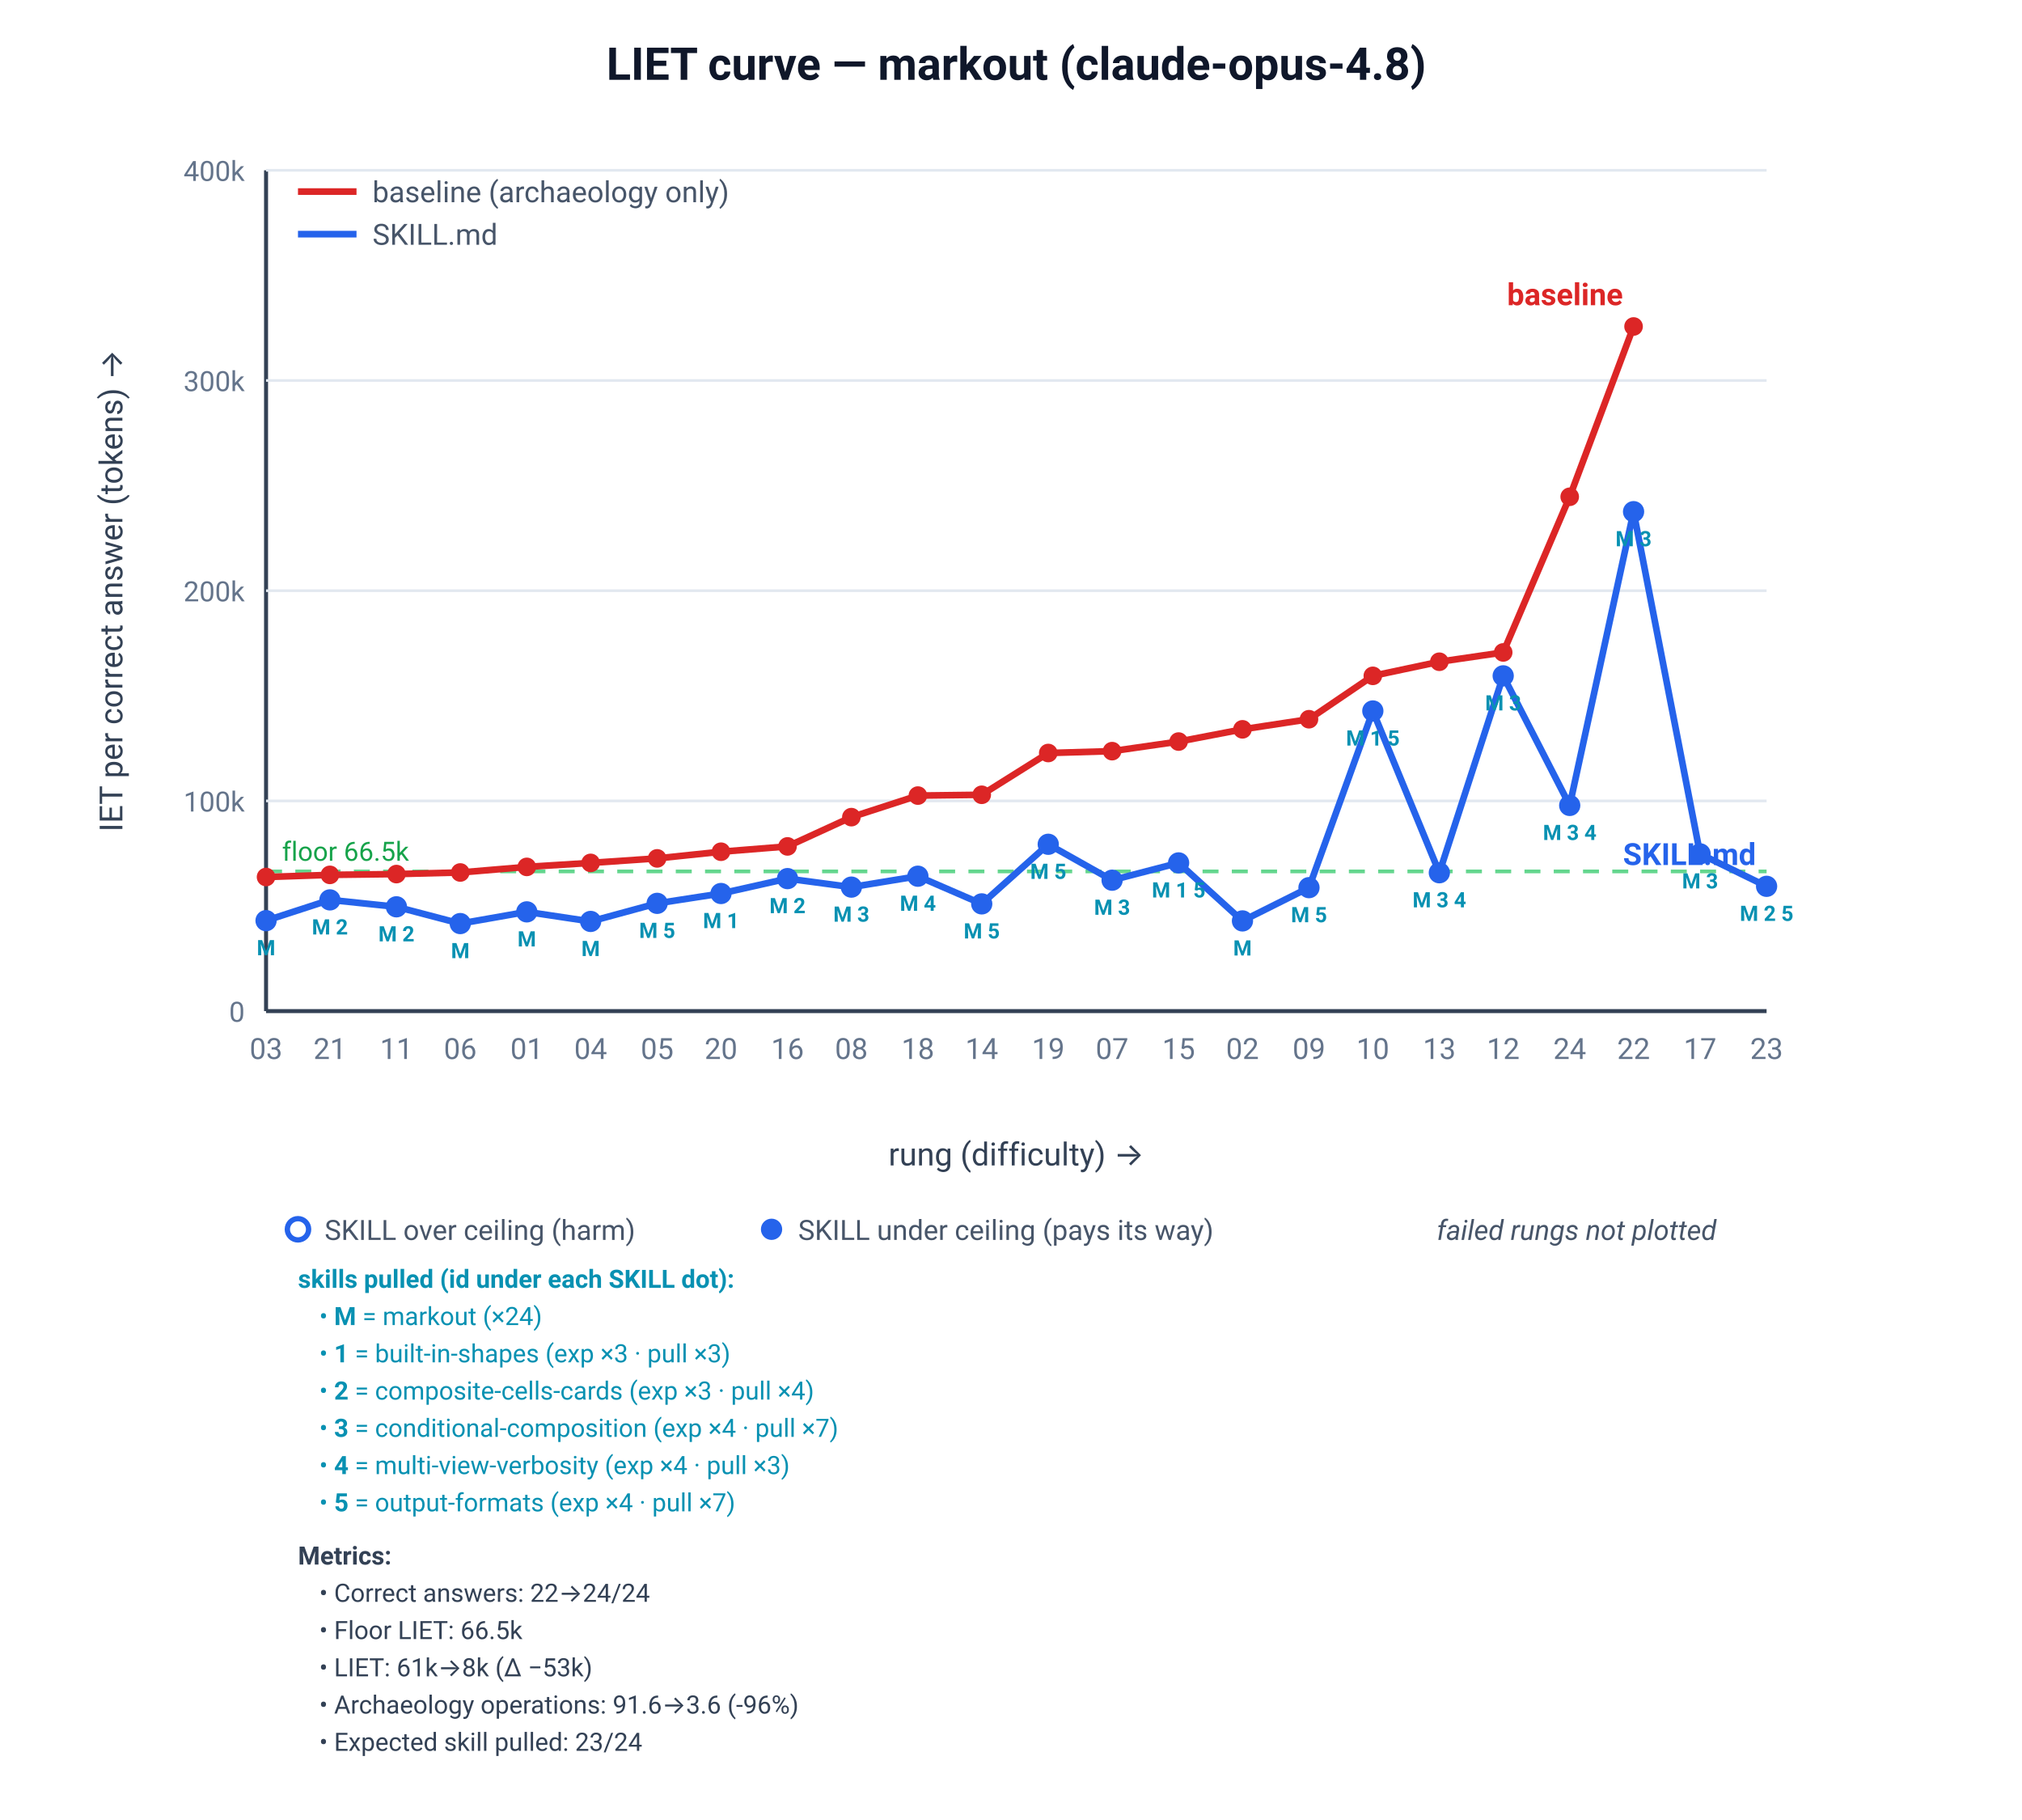
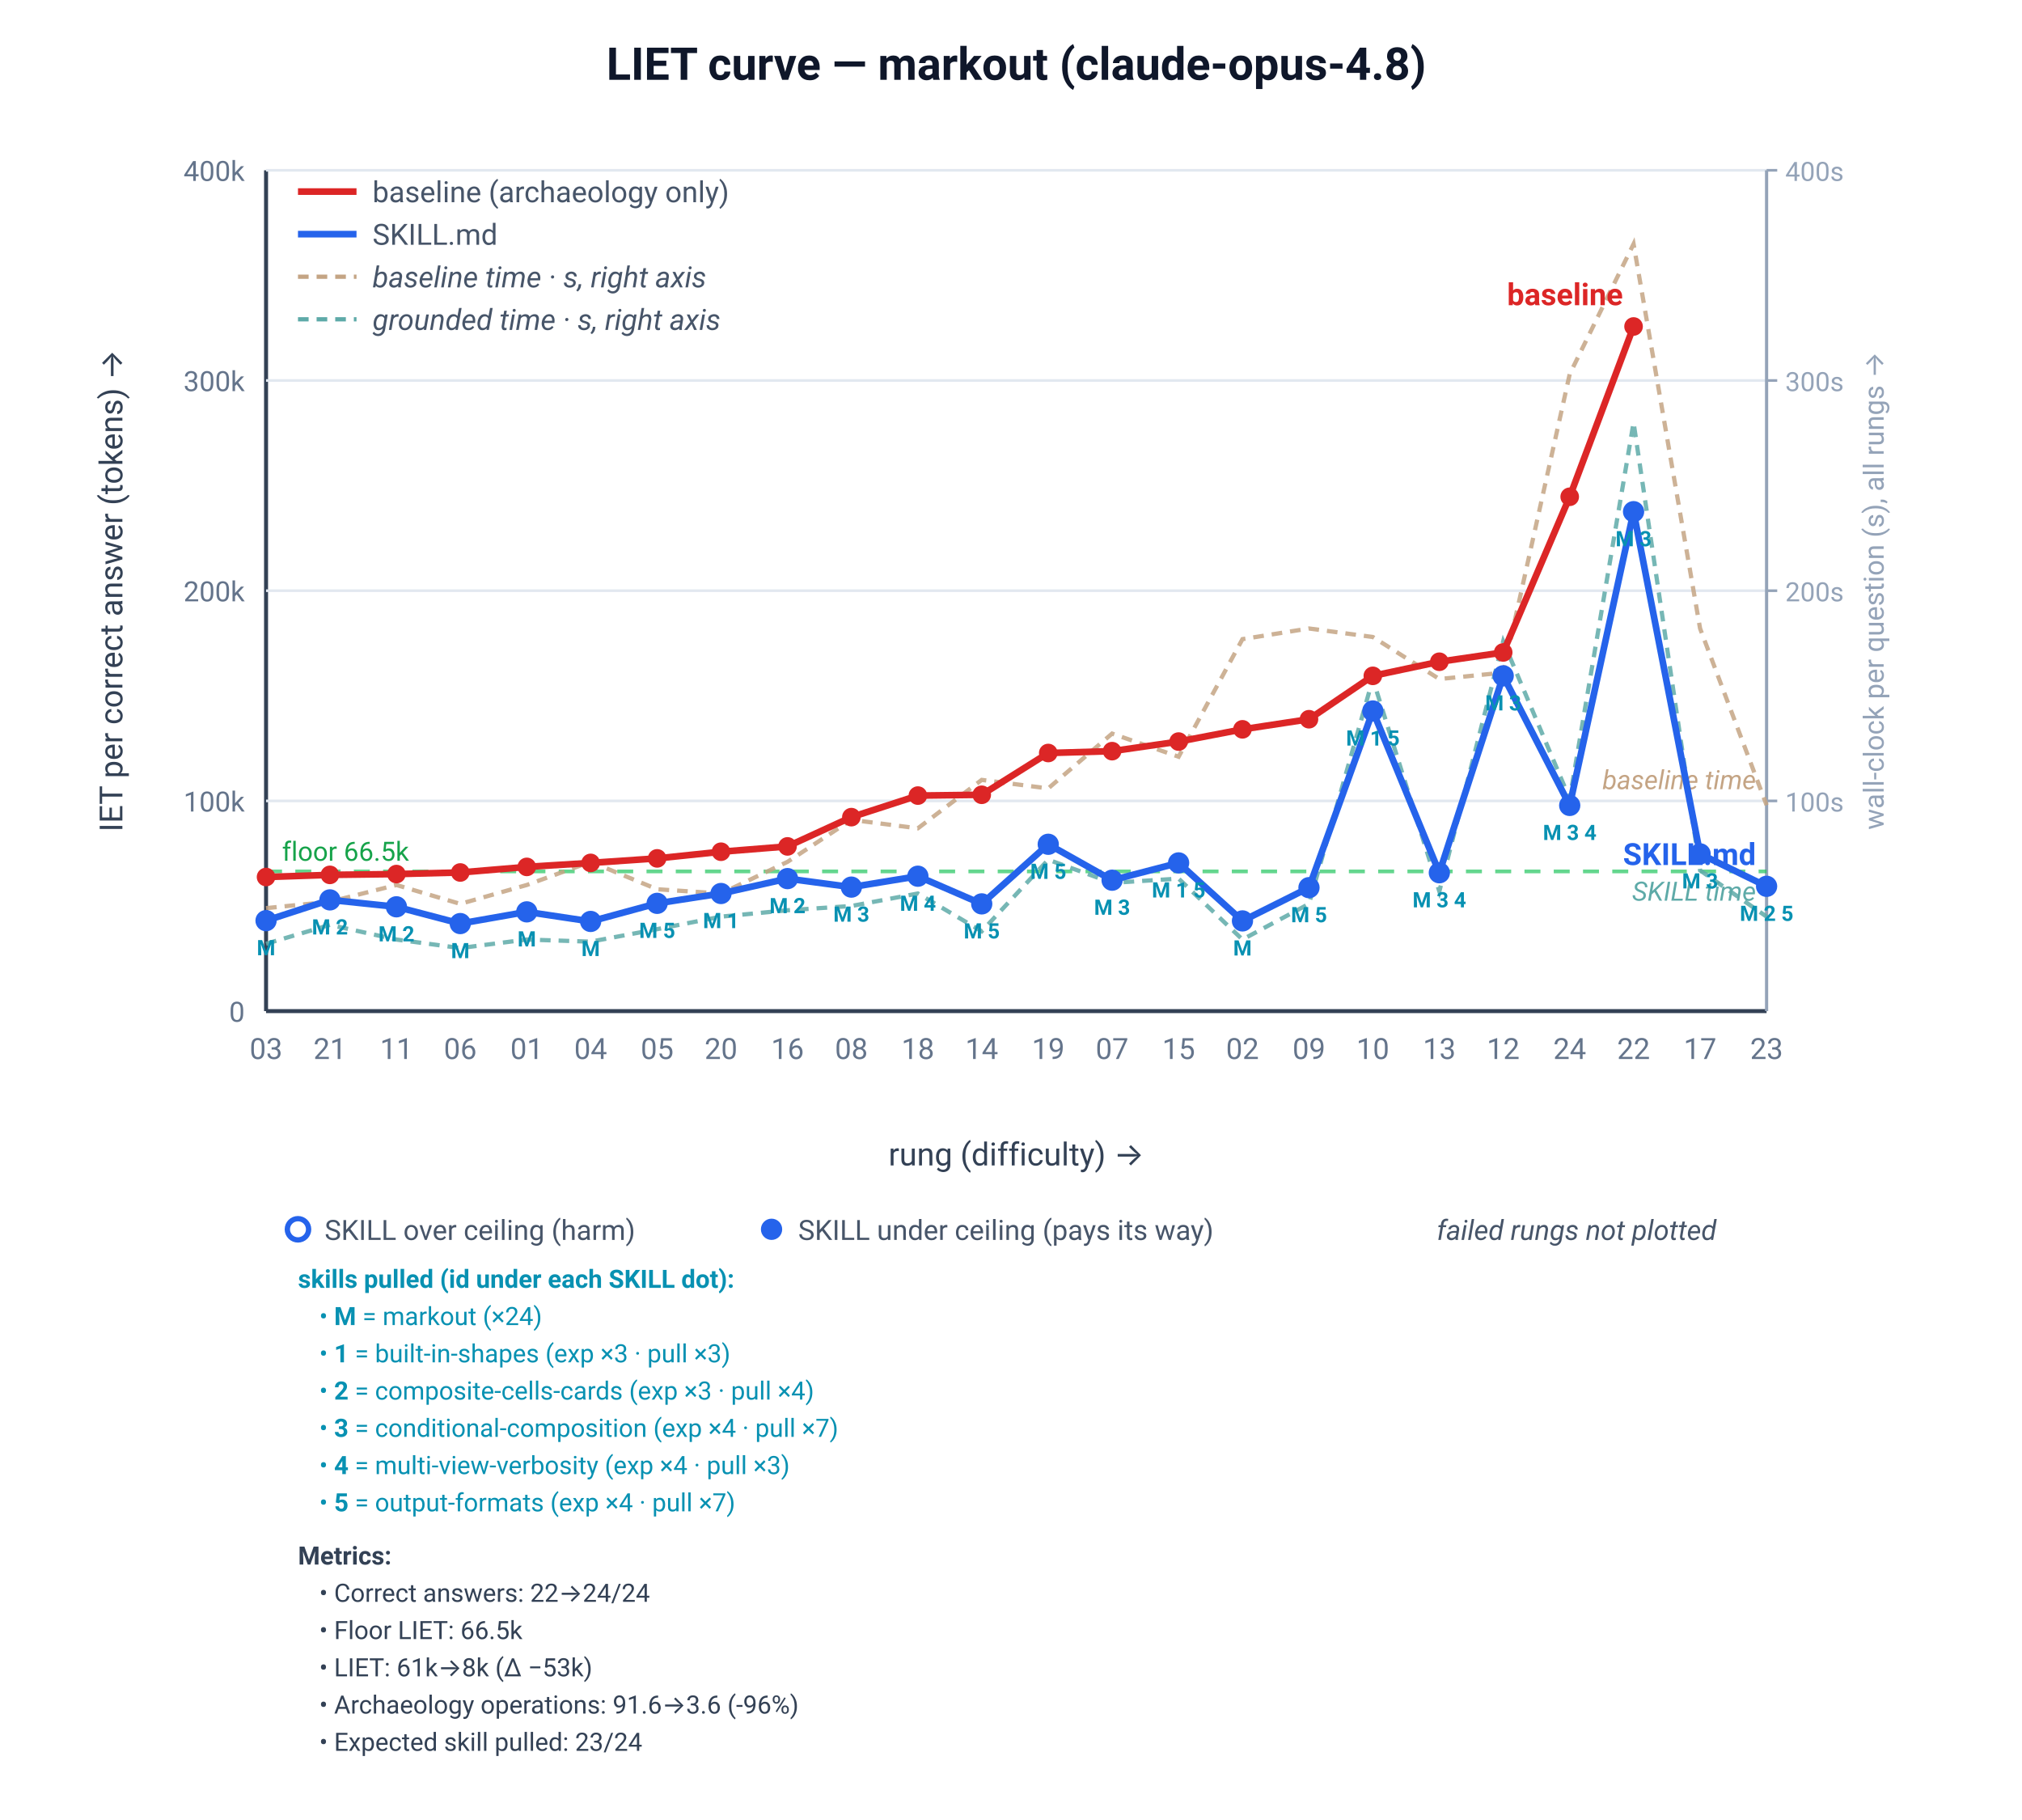
<svg xmlns="http://www.w3.org/2000/svg" viewBox="0 0 760 684" font-family="ui-sans-serif, system-ui, -apple-system, Segoe UI, Roboto, sans-serif">
  <rect width="760" height="684" fill="#ffffff" />
  <text x="382" y="30" text-anchor="middle" font-size="17" font-weight="700" fill="#0f172a">LIET curve — markout (claude-opus-4.8)</text>
  <line x1="100" y1="380" x2="664" y2="380" stroke="#334155" stroke-width="1.5" />
  <line x1="100" y1="380" x2="100" y2="64" stroke="#334155" stroke-width="1.5" />
  <text x="92" y="384" text-anchor="end" font-size="10.5" fill="#64748b">0</text>
  <line x1="100" y1="301" x2="664" y2="301" stroke="#e2e8f0" stroke-width="1" />
  <text x="92" y="305" text-anchor="end" font-size="10.5" fill="#64748b">100k</text>
  <line x1="100" y1="222" x2="664" y2="222" stroke="#e2e8f0" stroke-width="1" />
  <text x="92" y="226" text-anchor="end" font-size="10.5" fill="#64748b">200k</text>
  <line x1="100" y1="143" x2="664" y2="143" stroke="#e2e8f0" stroke-width="1" />
  <text x="92" y="147" text-anchor="end" font-size="10.5" fill="#64748b">300k</text>
  <line x1="100" y1="64" x2="664" y2="64" stroke="#e2e8f0" stroke-width="1" />
  <text x="92" y="68" text-anchor="end" font-size="10.5" fill="#64748b">400k</text>
  <text x="382" y="438" text-anchor="middle" font-size="12" fill="#334155">rung (difficulty) →</text>
  <text x="46" y="222" text-anchor="middle" font-size="12" fill="#334155" transform="rotate(-90 46 222)">IET per correct answer (tokens) →</text>
+   <line x1="664" y1="380" x2="664" y2="64" stroke="#94a3b8" stroke-width="1.2" />
+   <line x1="664" y1="301" x2="668" y2="301" stroke="#94a3b8" stroke-width="1" />
+   <text x="671" y="305" text-anchor="start" font-size="10" fill="#94a3b8">100s</text>
+   <line x1="664" y1="222" x2="668" y2="222" stroke="#94a3b8" stroke-width="1" />
+   <text x="671" y="226" text-anchor="start" font-size="10" fill="#94a3b8">200s</text>
+   <line x1="664" y1="143" x2="668" y2="143" stroke="#94a3b8" stroke-width="1" />
+   <text x="671" y="147" text-anchor="start" font-size="10" fill="#94a3b8">300s</text>
+   <line x1="664" y1="64" x2="668" y2="64" stroke="#94a3b8" stroke-width="1" />
+   <text x="671" y="68" text-anchor="start" font-size="10" fill="#94a3b8">400s</text>
+   <text x="708" y="222" text-anchor="middle" font-size="10.5" fill="#94a3b8" transform="rotate(-90 708 222)">wall-clock per question (s), all rungs →</text>
  <line x1="100" y1="327.5" x2="664" y2="327.5" stroke="#22c55e" stroke-width="1.4" stroke-dasharray="6 5" opacity="0.7" />
  <text x="106" y="323.5" font-size="10" fill="#16a34a">floor 66.5k</text>
  <g font-size="11" fill="#475569">
    <line x1="112" y1="72" x2="134" y2="72" stroke="#dc2626" stroke-width="2.5" />
    <text x="140" y="76">baseline (archaeology only)</text>
    <line x1="112" y1="88" x2="134" y2="88" stroke="#2563eb" stroke-width="2.5" />
    <text x="140" y="92">SKILL.md</text>
+     <line x1="112" y1="104" x2="134" y2="104" stroke="#c4a484" stroke-width="1.6" stroke-dasharray="4 3" />
+     <text x="140" y="108" font-style="italic">baseline time · s, right axis</text>
+     <line x1="112" y1="120" x2="134" y2="120" stroke="#5eaaa8" stroke-width="1.6" stroke-dasharray="4 3" />
+     <text x="140" y="124" font-style="italic">grounded time · s, right axis</text>
  </g>
  <g font-size="11" fill="#64748b" text-anchor="middle">
    <text x="100" y="398">03</text>
    <text x="124" y="398">21</text>
    <text x="149" y="398">11</text>
    <text x="173" y="398">06</text>
    <text x="198" y="398">01</text>
    <text x="222" y="398">04</text>
    <text x="247" y="398">05</text>
    <text x="271" y="398">20</text>
    <text x="296" y="398">16</text>
    <text x="320" y="398">08</text>
    <text x="345" y="398">18</text>
    <text x="369" y="398">14</text>
    <text x="394" y="398">19</text>
    <text x="418" y="398">07</text>
    <text x="443" y="398">15</text>
    <text x="467" y="398">02</text>
    <text x="492" y="398">09</text>
    <text x="516" y="398">10</text>
    <text x="541" y="398">13</text>
    <text x="565" y="398">12</text>
    <text x="590" y="398">24</text>
    <text x="614" y="398">22</text>
    <text x="639" y="398">17</text>
    <text x="664" y="398">23</text>
  </g>
+   <polyline points="100,341.3 124,338.9 149,332.6 173,339.7 198,332.6 222,323.9 247,334.2 271,335.8 296,323.9 320,308.1 345,311.3 369,293.1 394,296.3 418,275.7 443,284.4 467,240.2 492,236.2 516,239.4 541,255.2 565,252.8 590,140.6 614,91.7 639,236.2 664,302.6" fill="none" stroke="#c4a484" stroke-width="1.6" stroke-dasharray="4 3" opacity="0.85" />
+   <text x="660" y="296.6" text-anchor="end" font-size="10" font-style="italic" fill="#c4a484">baseline time</text>
+   <polyline points="100,354.7 124,347.6 149,353.1 173,356.3 198,353.1 222,353.9 247,349.2 271,344.5 296,342.1 320,340.5 345,335.8 369,350 394,323.1 418,331.8 443,330.2 467,353.1 492,339.7 516,255.2 541,335 565,241 590,300.2 614,158.8 639,327.1 664,344.5" fill="none" stroke="#5eaaa8" stroke-width="1.6" stroke-dasharray="4 3" opacity="0.85" />
+   <text x="660" y="338.5" text-anchor="end" font-size="10" font-style="italic" fill="#5eaaa8">SKILL time</text>
  <polyline points="100,329.6 124,328.8 149,328.5 173,327.9 198,325.8 222,324.3 247,322.6 271,320.1 296,318.1 320,307.1 345,299 369,298.7 394,283 418,282.3 443,278.7 467,274.1 492,270.3 516,254 541,248.7 565,245.2 590,186.7 614,122.7" fill="none" stroke="#dc2626" stroke-width="2.5" />
  <circle cx="100" cy="329.6" r="3.5" fill="#dc2626" />
  <circle cx="124" cy="328.8" r="3.5" fill="#dc2626" />
  <circle cx="149" cy="328.5" r="3.5" fill="#dc2626" />
  <circle cx="173" cy="327.9" r="3.5" fill="#dc2626" />
  <circle cx="198" cy="325.8" r="3.5" fill="#dc2626" />
  <circle cx="222" cy="324.3" r="3.5" fill="#dc2626" />
  <circle cx="247" cy="322.6" r="3.5" fill="#dc2626" />
  <circle cx="271" cy="320.1" r="3.5" fill="#dc2626" />
  <circle cx="296" cy="318.1" r="3.5" fill="#dc2626" />
  <circle cx="320" cy="307.1" r="3.5" fill="#dc2626" />
  <circle cx="345" cy="299" r="3.5" fill="#dc2626" />
  <circle cx="369" cy="298.7" r="3.5" fill="#dc2626" />
  <circle cx="394" cy="283" r="3.5" fill="#dc2626" />
  <circle cx="418" cy="282.3" r="3.5" fill="#dc2626" />
  <circle cx="443" cy="278.7" r="3.5" fill="#dc2626" />
  <circle cx="467" cy="274.1" r="3.5" fill="#dc2626" />
  <circle cx="492" cy="270.3" r="3.5" fill="#dc2626" />
  <circle cx="516" cy="254" r="3.5" fill="#dc2626" />
  <circle cx="541" cy="248.7" r="3.5" fill="#dc2626" />
  <circle cx="565" cy="245.2" r="3.5" fill="#dc2626" />
  <circle cx="590" cy="186.7" r="3.5" fill="#dc2626" />
  <circle cx="614" cy="122.7" r="3.5" fill="#dc2626" />
  <text x="610" y="114.7" text-anchor="end" font-size="11.5" font-weight="700" fill="#dc2626">baseline</text>
  <polyline points="100,346 124,338.2 149,340.8 173,347.1 198,342.7 222,346.3 247,339.5 271,335.8 296,330.2 320,333.4 345,329.3 369,339.7 394,317.3 418,330.8 443,324.3 467,346.1 492,333.6 516,267.2 541,328 565,254 590,302.7 614,192.3 639,320.9 664,333.1" fill="none" stroke="#2563eb" stroke-width="2.5" />
  <circle cx="100" cy="346" r="4" fill="#2563eb" />
  <circle cx="124" cy="338.2" r="4" fill="#2563eb" />
  <circle cx="149" cy="340.8" r="4" fill="#2563eb" />
  <circle cx="173" cy="347.1" r="4" fill="#2563eb" />
  <circle cx="198" cy="342.7" r="4" fill="#2563eb" />
  <circle cx="222" cy="346.3" r="4" fill="#2563eb" />
  <circle cx="247" cy="339.5" r="4" fill="#2563eb" />
  <circle cx="271" cy="335.8" r="4" fill="#2563eb" />
  <circle cx="296" cy="330.2" r="4" fill="#2563eb" />
  <circle cx="320" cy="333.4" r="4" fill="#2563eb" />
  <circle cx="345" cy="329.3" r="4" fill="#2563eb" />
  <circle cx="369" cy="339.7" r="4" fill="#2563eb" />
  <circle cx="394" cy="317.3" r="4" fill="#2563eb" />
  <circle cx="418" cy="330.8" r="4" fill="#2563eb" />
  <circle cx="443" cy="324.3" r="4" fill="#2563eb" />
  <circle cx="467" cy="346.1" r="4" fill="#2563eb" />
  <circle cx="492" cy="333.6" r="4" fill="#2563eb" />
  <circle cx="516" cy="267.2" r="4" fill="#2563eb" />
  <circle cx="541" cy="328" r="4" fill="#2563eb" />
  <circle cx="565" cy="254" r="4" fill="#2563eb" />
  <circle cx="590" cy="302.7" r="4" fill="#2563eb" />
  <circle cx="614" cy="192.3" r="4" fill="#2563eb" />
  <circle cx="639" cy="320.9" r="4" fill="#2563eb" />
  <circle cx="664" cy="333.1" r="4" fill="#2563eb" />
  <text x="660" y="325.1" text-anchor="end" font-size="11.5" font-weight="700" fill="#2563eb">SKILL.md</text>
  <g font-size="8" font-weight="700" fill="#0891b2" text-anchor="middle">
    <text x="100" y="359">M</text>
    <text x="124" y="351.2">M 2</text>
    <text x="149" y="353.8">M 2</text>
    <text x="173" y="360.1">M</text>
    <text x="198" y="355.7">M</text>
    <text x="222" y="359.3">M</text>
    <text x="247" y="352.5">M 5</text>
    <text x="271" y="348.8">M 1</text>
    <text x="296" y="343.2">M 2</text>
    <text x="320" y="346.4">M 3</text>
    <text x="345" y="342.3">M 4</text>
    <text x="369" y="352.7">M 5</text>
    <text x="394" y="330.3">M 5</text>
    <text x="418" y="343.8">M 3</text>
    <text x="443" y="337.3">M 1 5</text>
    <text x="467" y="359.1">M</text>
    <text x="492" y="346.6">M 5</text>
    <text x="516" y="280.2">M 1 5</text>
    <text x="541" y="341">M 3 4</text>
    <text x="565" y="267">M 3</text>
    <text x="590" y="315.7">M 3 4</text>
    <text x="614" y="205.3">M 3</text>
    <text x="639" y="333.9">M 3</text>
    <text x="664" y="346.1">M 2 5</text>
  </g>
  <g font-size="10.5" fill="#475569">
    <circle cx="112" cy="462" r="4" fill="none" stroke="#2563eb" stroke-width="2" />
    <text x="122" y="466">SKILL over ceiling (harm)</text>
    <circle cx="290" cy="462" r="4" fill="#2563eb" />
    <text x="300" y="466">SKILL under ceiling (pays its way)</text>
    <text x="540" y="466" font-style="italic">failed rungs not plotted</text>
  </g>
  <text x="112" y="484" font-size="9.5" font-weight="700" fill="#0891b2">skills pulled (id under each SKILL dot):</text>
  <g font-size="9.5" fill="#0891b2">
    <text x="120" y="498">• <tspan font-weight="700">M</tspan> = markout (×24)</text>
    <text x="120" y="512">• <tspan font-weight="700">1</tspan> = built-in-shapes (exp ×3 · pull ×3)</text>
    <text x="120" y="526">• <tspan font-weight="700">2</tspan> = composite-cells-cards (exp ×3 · pull ×4)</text>
    <text x="120" y="540">• <tspan font-weight="700">3</tspan> = conditional-composition (exp ×4 · pull ×7)</text>
    <text x="120" y="554">• <tspan font-weight="700">4</tspan> = multi-view-verbosity (exp ×4 · pull ×3)</text>
    <text x="120" y="568">• <tspan font-weight="700">5</tspan> = output-formats (exp ×4 · pull ×7)</text>
  </g>
  <text x="112" y="588" font-size="9.5" font-weight="700" fill="#334155">Metrics:</text>
  <g font-size="9.5" fill="#334155">
    <text x="120" y="602">• Correct answers: 22→24/24</text>
    <text x="120" y="616">• Floor LIET: 66.5k</text>
    <text x="120" y="630">• LIET: 61k→8k (Δ −53k)</text>
    <text x="120" y="644">• Archaeology operations: 91.6→3.6 (-96%)</text>
    <text x="120" y="658">• Expected skill pulled: 23/24</text>
  </g>
</svg>
